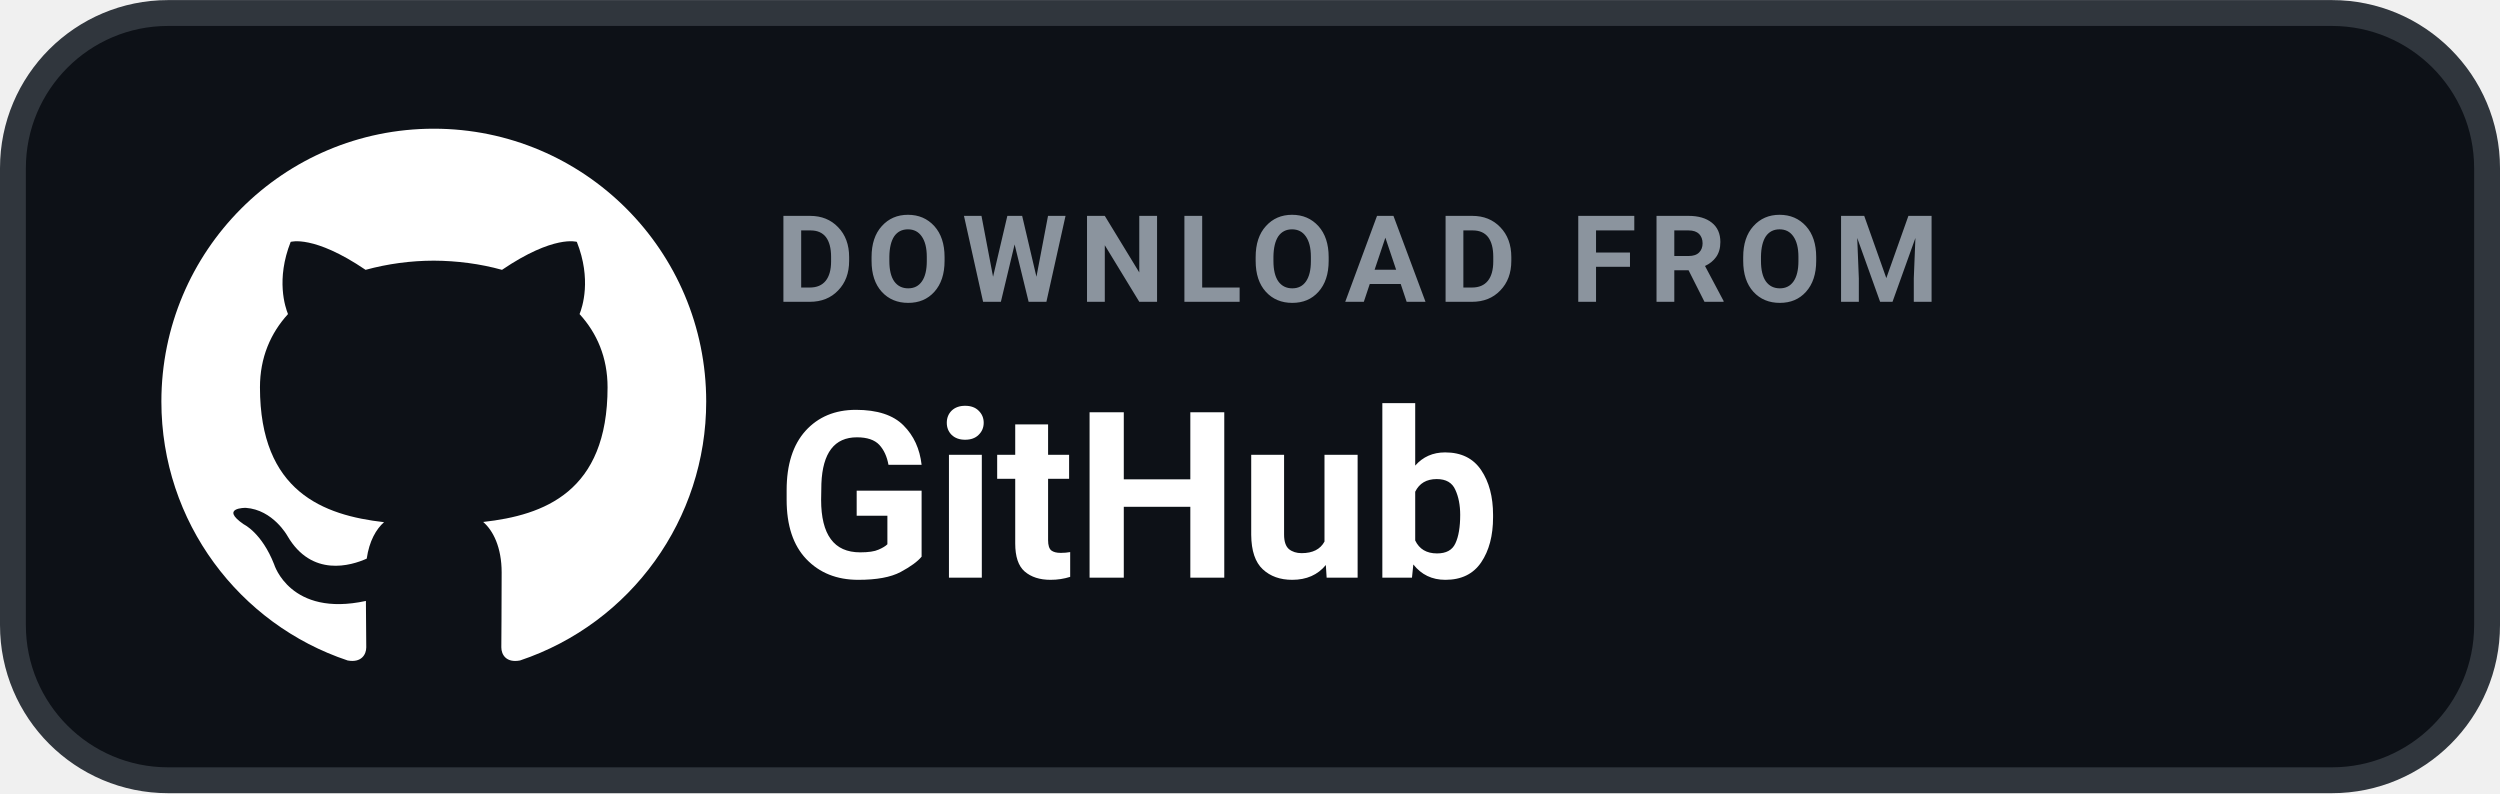
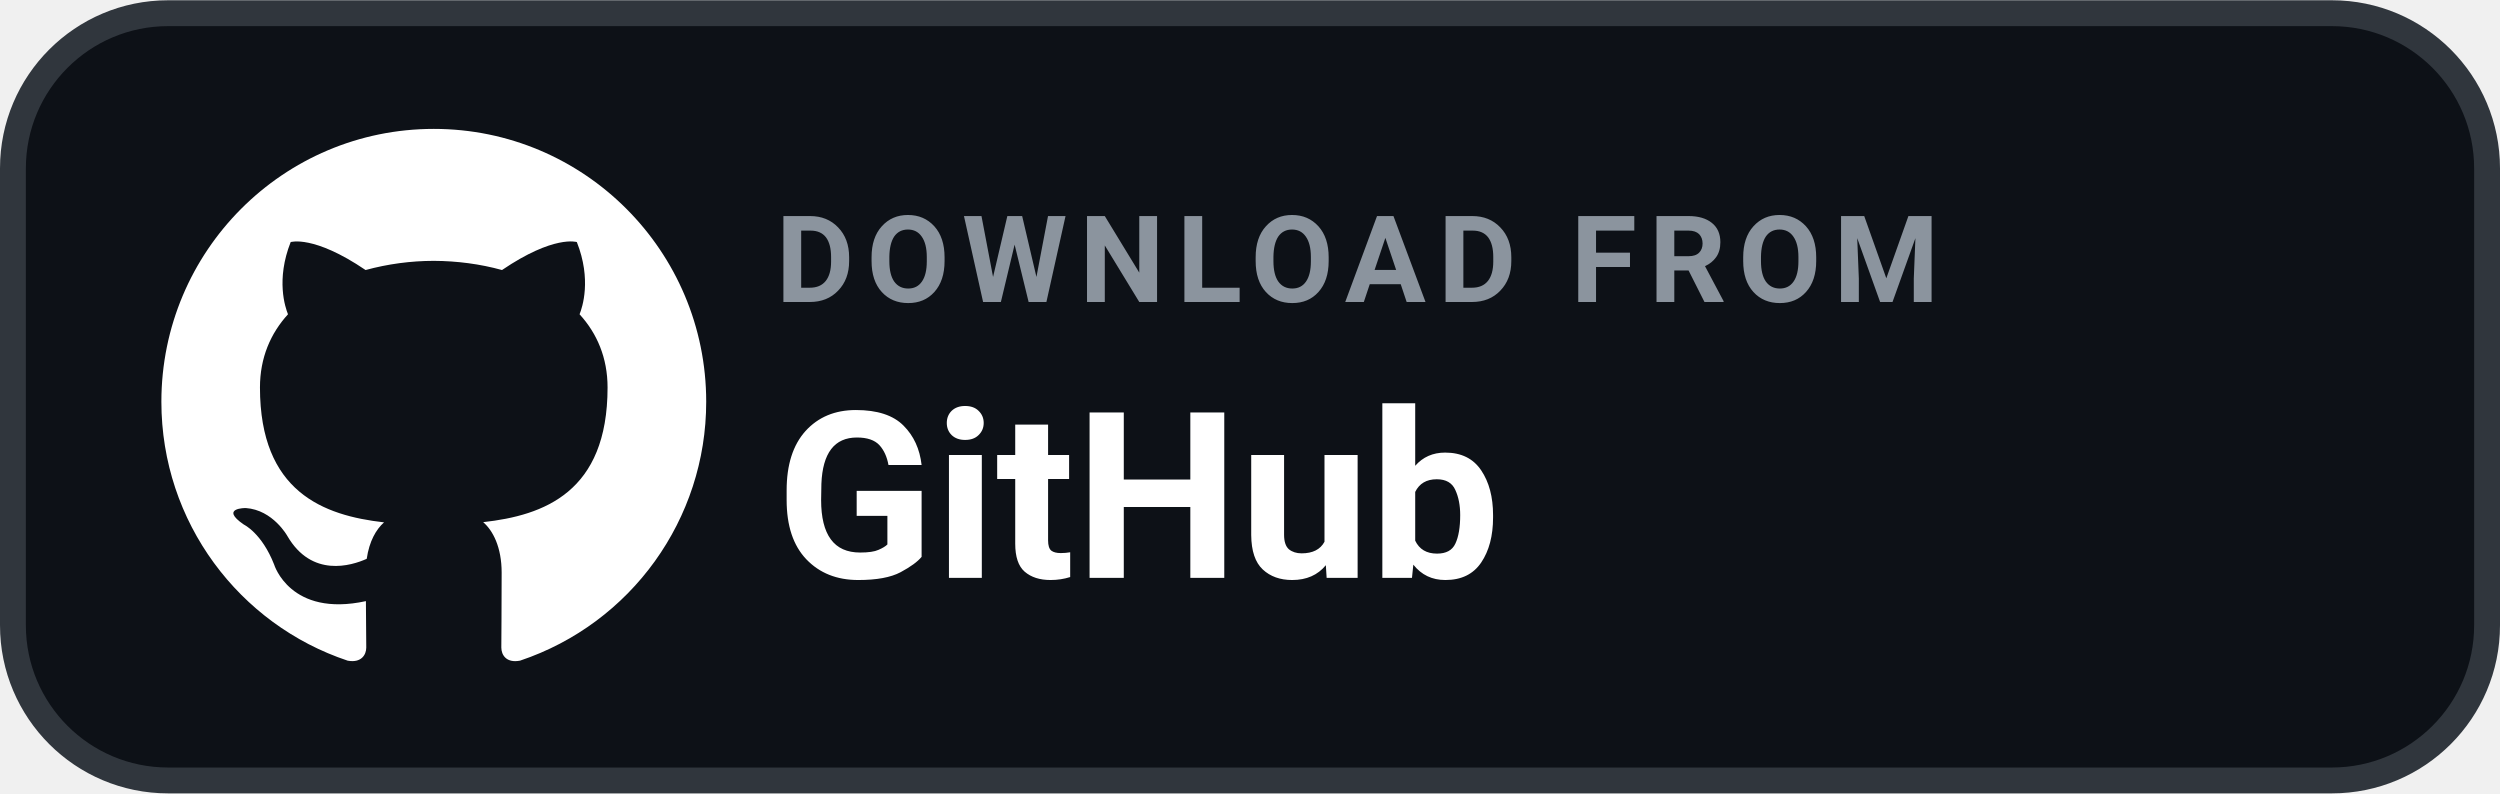
- <svg xmlns="http://www.w3.org/2000/svg" width="104" height="33" viewBox="0 0 145 46" role="img" aria-label="DOWNLOAD FROM GitHub">
+ <svg xmlns="http://www.w3.org/2000/svg" width="126" height="40" viewBox="0 0 145 46" role="img" aria-label="DOWNLOAD FROM GitHub">
  <rect x=".75" y=".75" width="143.5" height="44.5" rx="9" fill="#0D1117" stroke="#30363D" stroke-width="1.5" />
  <g transform="translate(6.2 4.3) scale(1.58)">
    <path fill="#FFFFFF" d="M12 2C6.477 2 2 6.484 2 12.017c0 4.425 2.865 8.18 6.839 9.504.5.092.682-.217.682-.483 0-.237-.008-.868-.013-1.703-2.782.605-3.369-1.343-3.369-1.343-.454-1.158-1.11-1.466-1.11-1.466-.908-.62.069-.608.069-.608 1.003.07 1.53 1.032 1.53 1.032.892 1.53 2.341 1.088 2.91.832.092-.647.35-1.088.636-1.338-2.22-.253-4.555-1.113-4.555-4.951 0-1.093.39-1.988 1.029-2.688-.103-.253-.446-1.272.098-2.65 0 0 .84-.27 2.75 1.026A9.564 9.564 0 0112 6.844c.85.004 1.705.115 2.504.337 1.909-1.296 2.747-1.027 2.747-1.027.546 1.379.202 2.398.1 2.651.64.7 1.028 1.595 1.028 2.688 0 3.848-2.339 4.695-4.566 4.943.359.309.678.92.678 1.855 0 1.338-.012 2.419-.012 2.747 0 .268.18.58.688.482A10.019 10.019 0 0022 12.017C22 6.484 17.522 2 12 2z" />
  </g>
  <text x="45" y="17.5" fill="#8B949E" font-family="-apple-system,BlinkMacSystemFont,'Segoe UI',Roboto,Helvetica,Arial,sans-serif" font-size="7" font-weight="700" letter-spacing=".7">DOWNLOAD FROM</text>
  <text x="45" y="33.5" fill="#FFFFFF" font-family="-apple-system,BlinkMacSystemFont,'Segoe UI',Roboto,Helvetica,Arial,sans-serif" font-size="13.5" font-weight="700">GitHub</text>
</svg>
